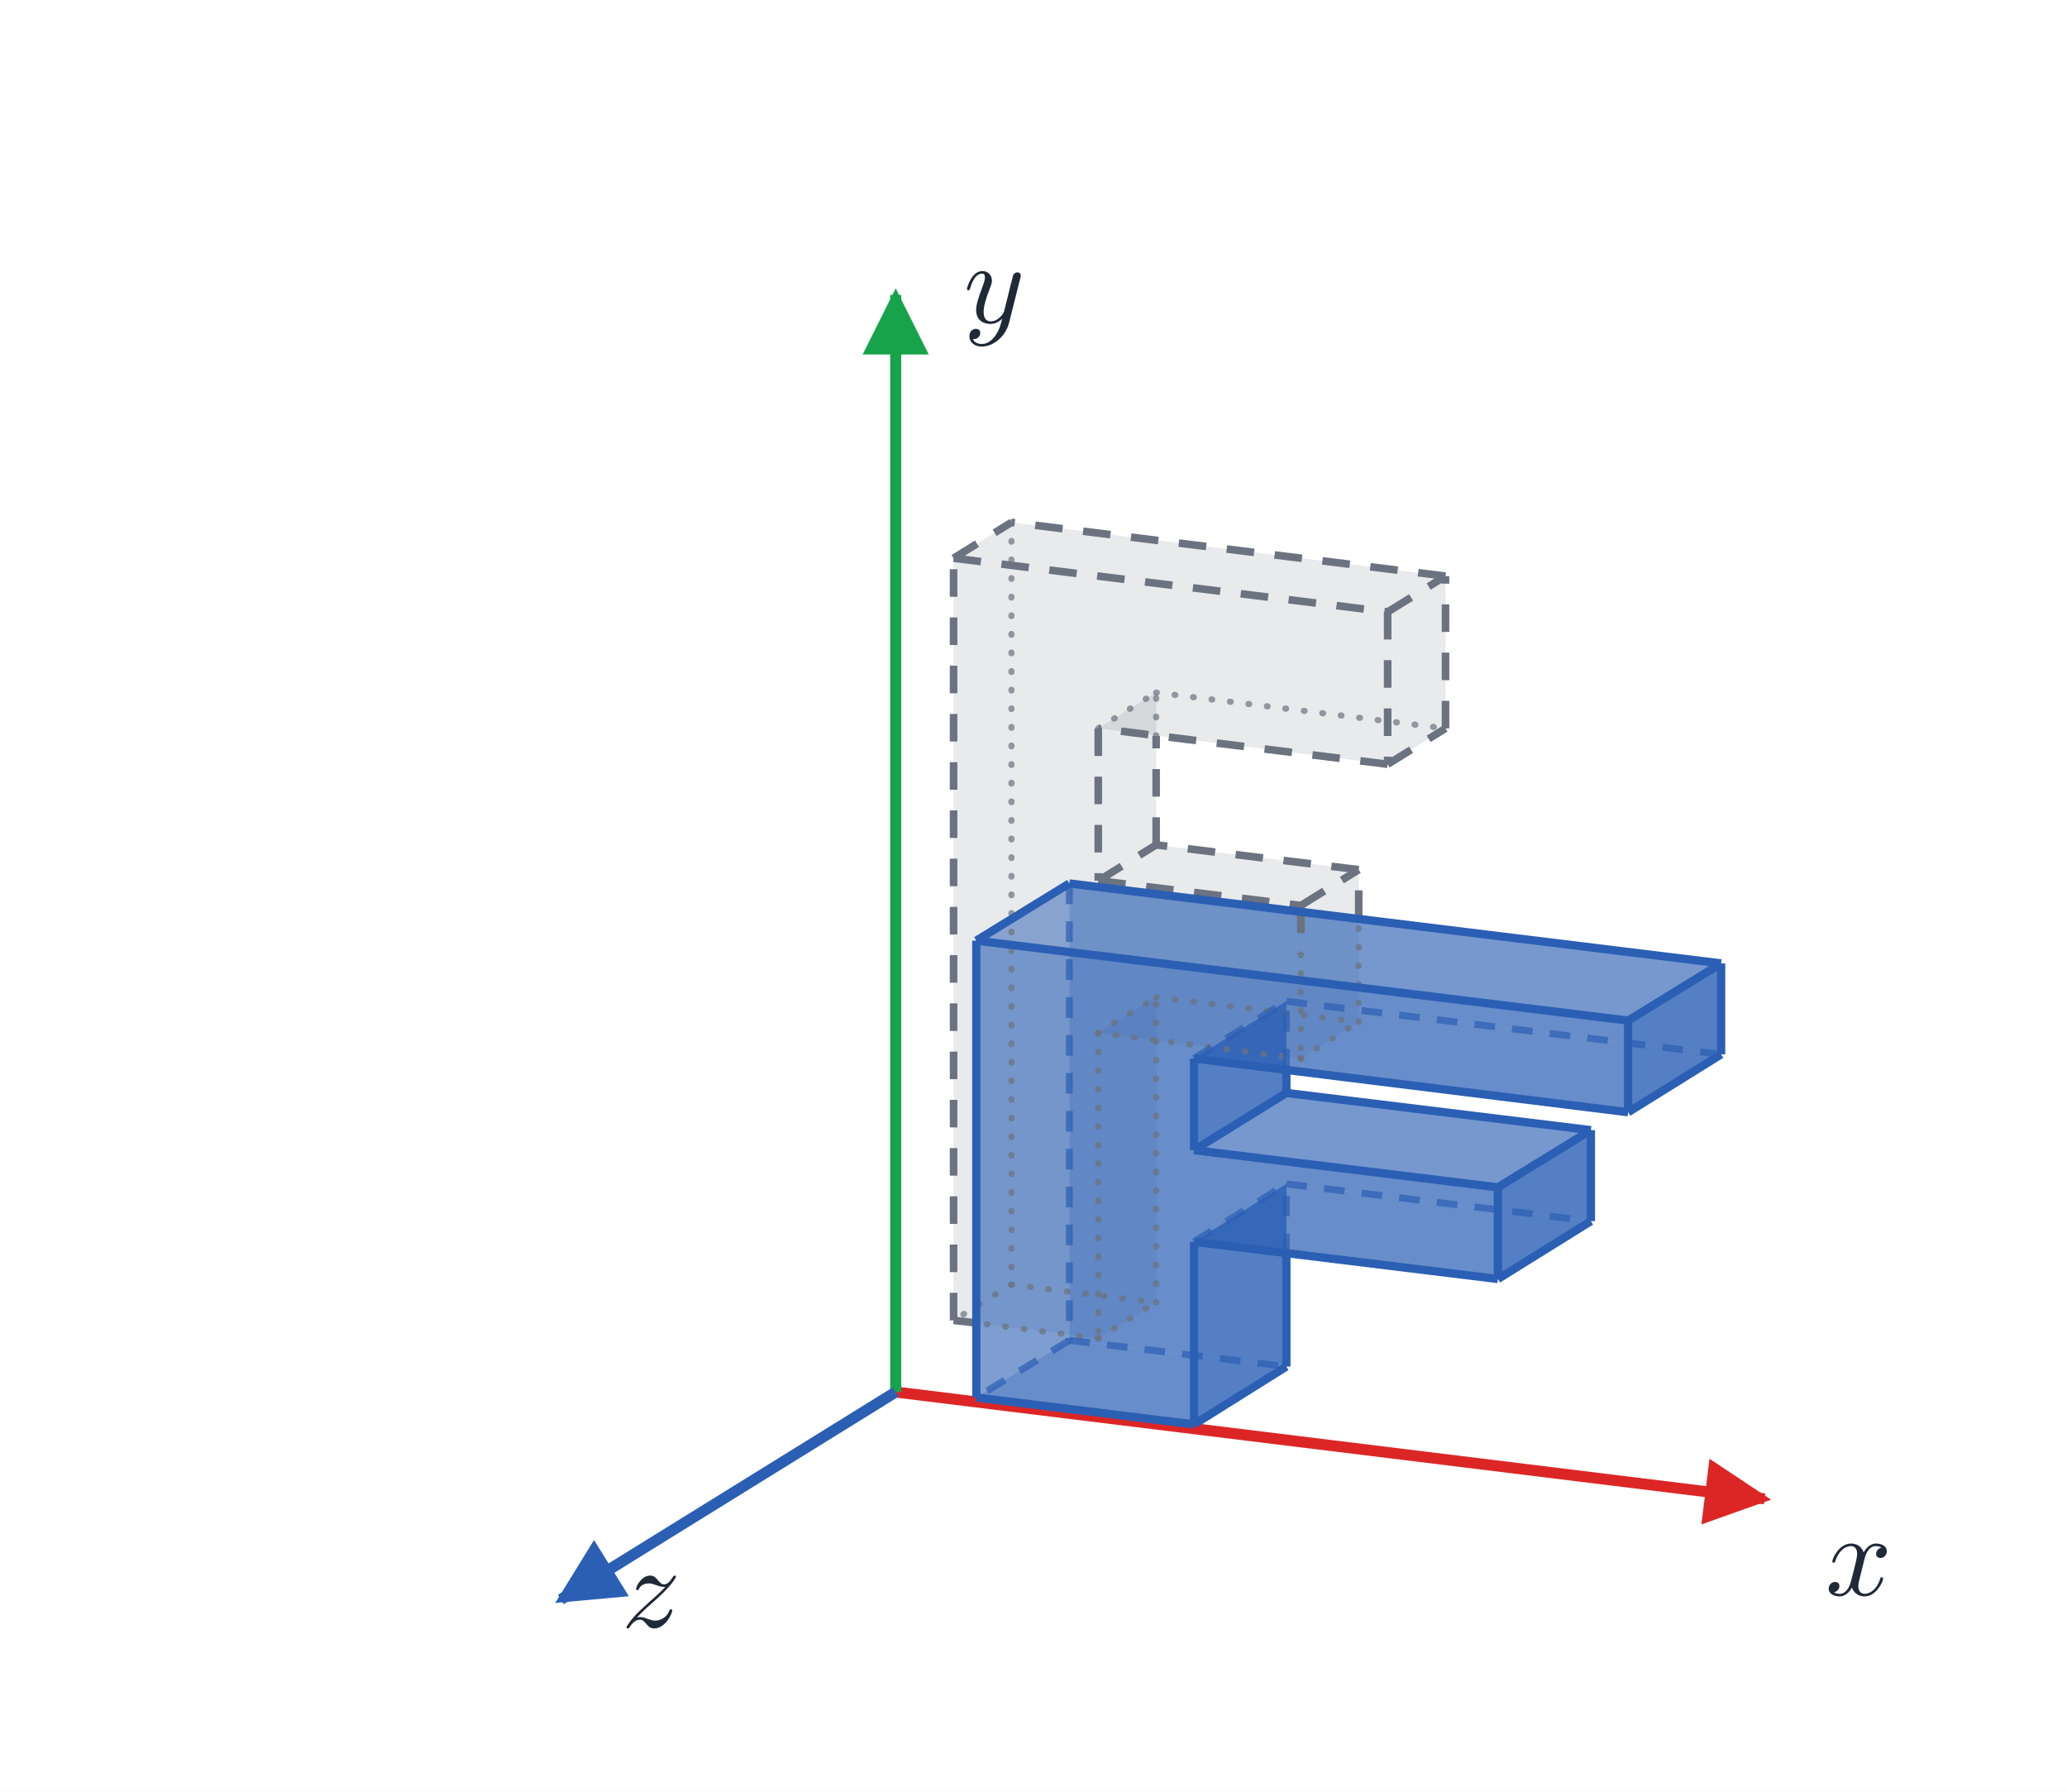
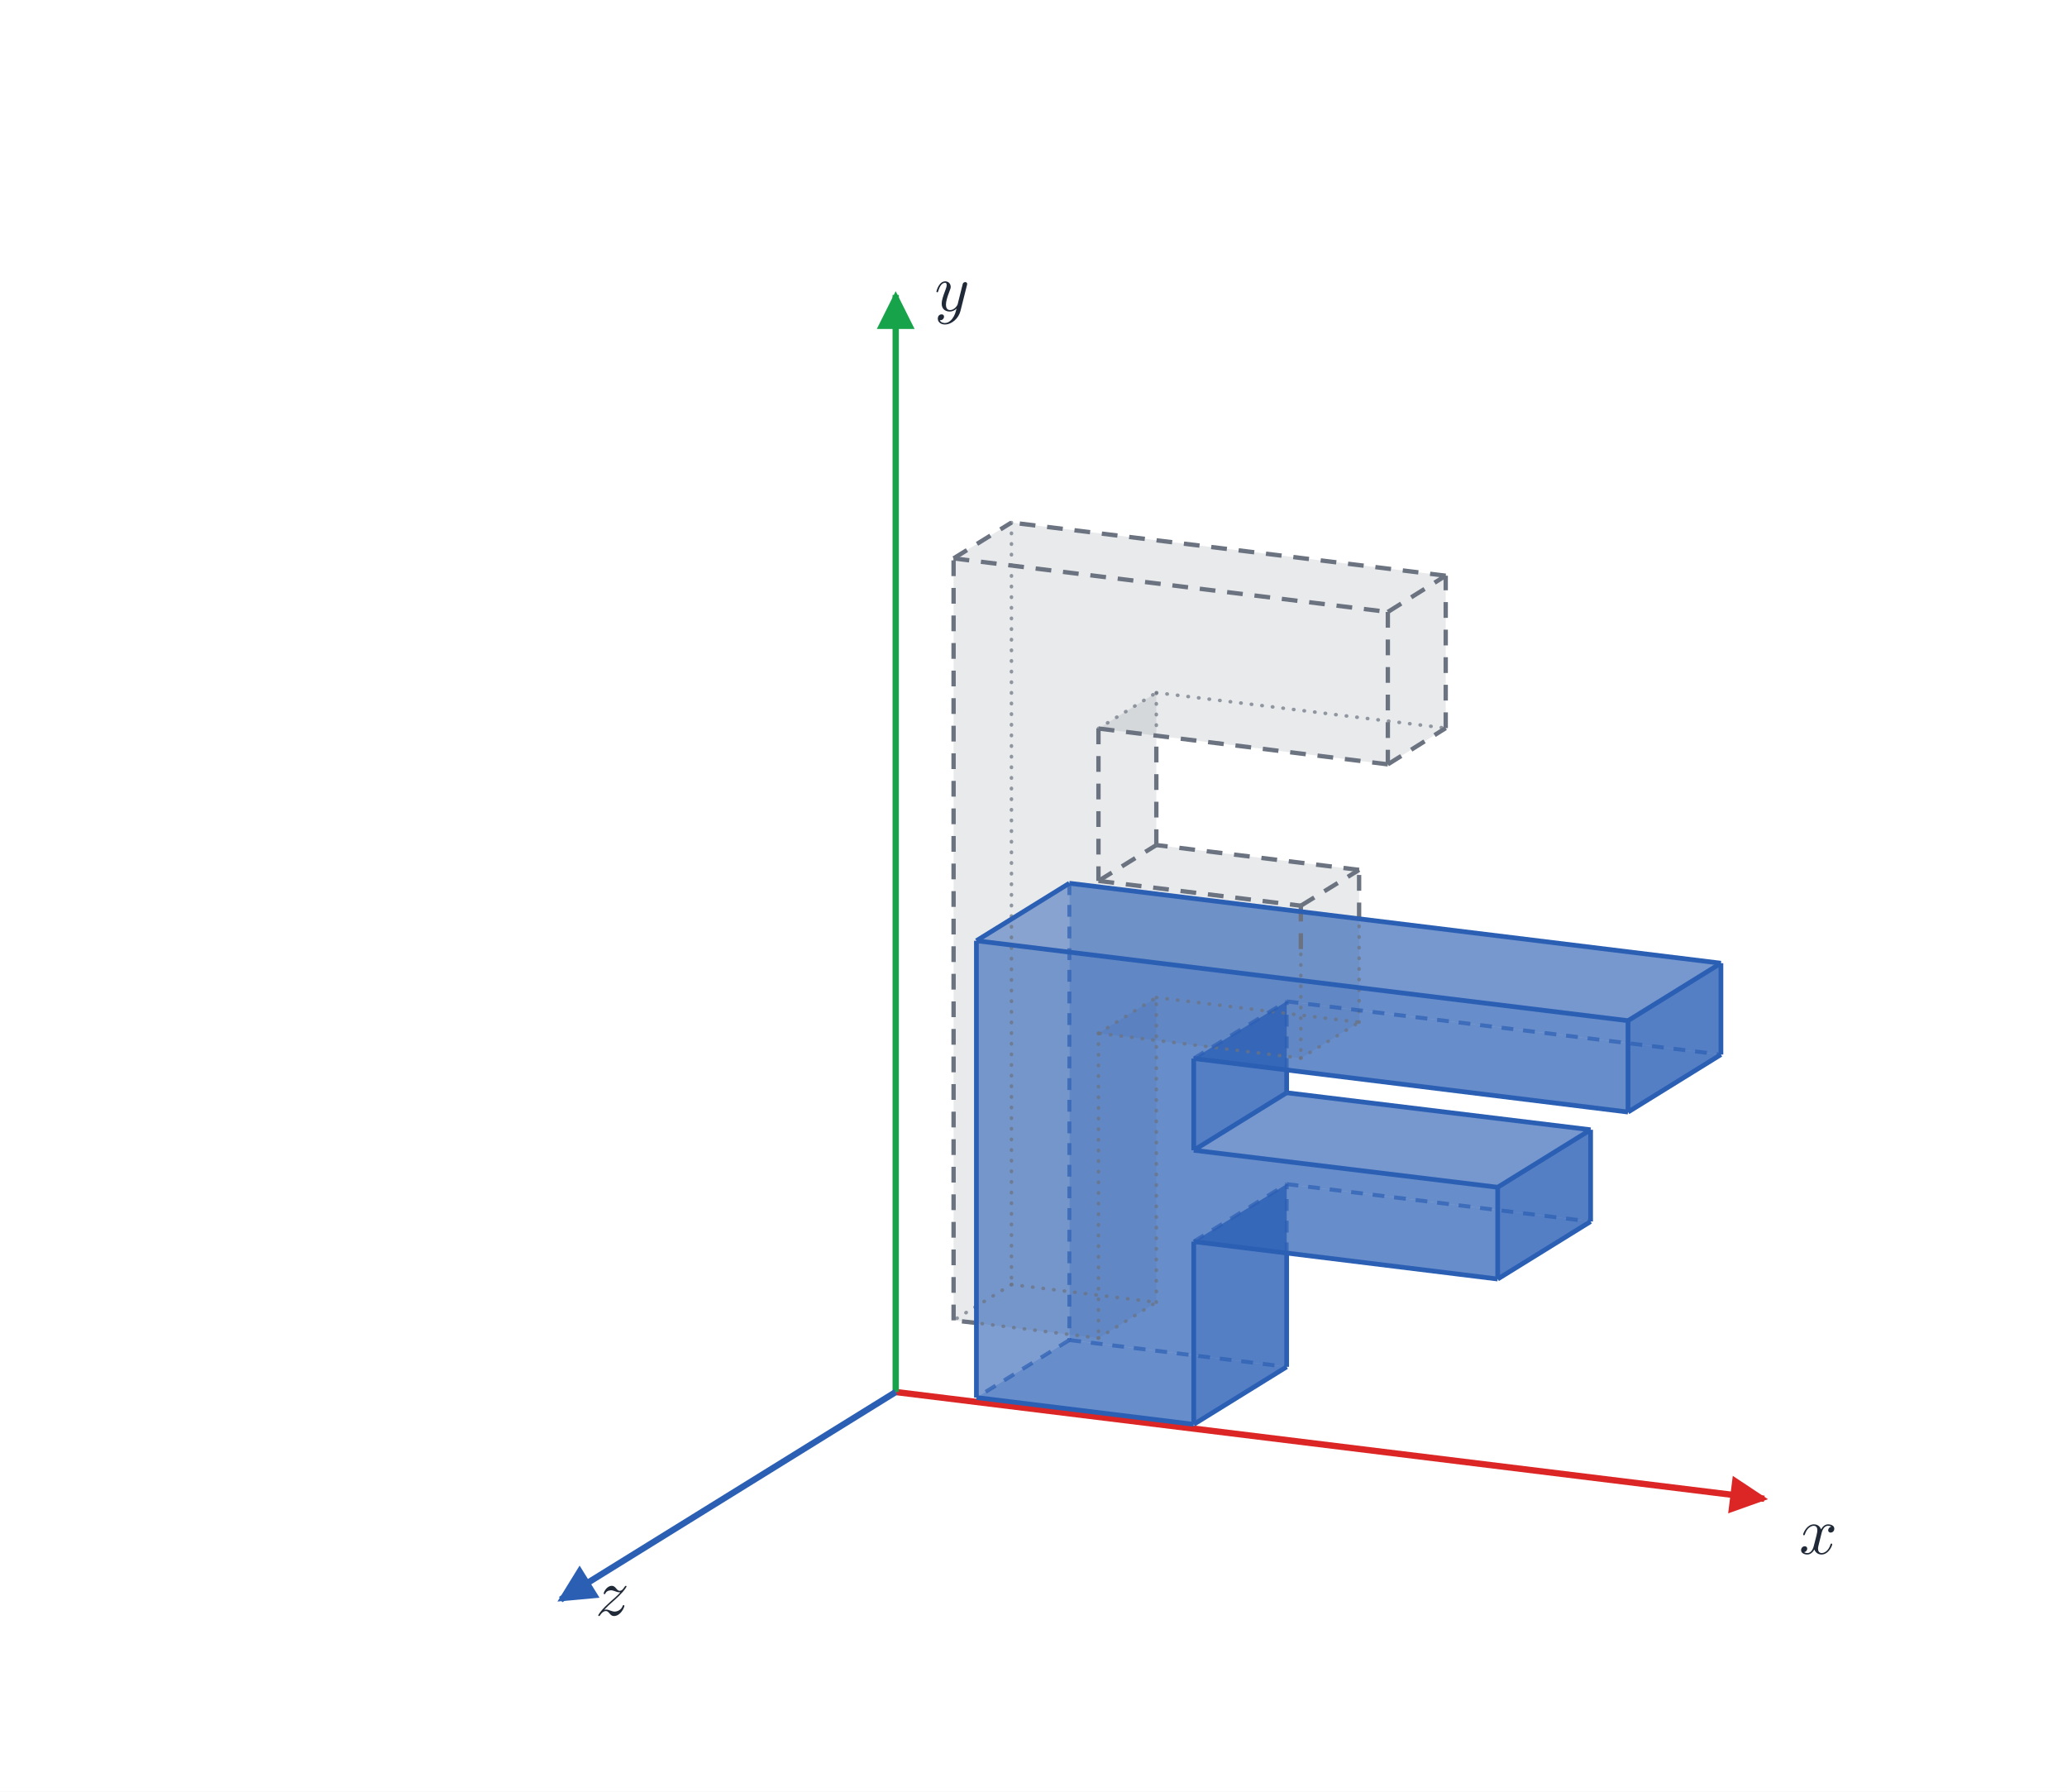
- <svg xmlns="http://www.w3.org/2000/svg" xmlns:xlink="http://www.w3.org/1999/xlink" viewBox="0 0 300 260" width="300" height="260" font-family="IBM Plex Sans, DejaVu Sans, sans-serif">
+ <svg xmlns="http://www.w3.org/2000/svg" xmlns:xlink="http://www.w3.org/1999/xlink" viewBox="0 0 525 455" width="525" height="455" font-family="IBM Plex Sans, DejaVu Sans, sans-serif">
  <defs>
    <marker id="arrow-red" viewBox="0 0 10 10" refX="9" refY="5" markerWidth="6" markerHeight="6" orient="auto-start-reverse">
      <path d="M0,0 L10,5 L0,10 z" fill="#dc2626" />
    </marker>
    <marker id="arrow-green" viewBox="0 0 10 10" refX="9" refY="5" markerWidth="6" markerHeight="6" orient="auto-start-reverse">
      <path d="M0,0 L10,5 L0,10 z" fill="#16a34a" />
    </marker>
    <marker id="arrow-blue" viewBox="0 0 10 10" refX="9" refY="5" markerWidth="6" markerHeight="6" orient="auto-start-reverse">
      <path d="M0,0 L10,5 L0,10 z" fill="#2b5fb4" />
    </marker>
    <marker id="arrow-amber" viewBox="0 0 10 10" refX="9" refY="5" markerWidth="6" markerHeight="6" orient="auto-start-reverse">
      <path d="M0,0 L10,5 L0,10 z" fill="#d97706" />
    </marker>
  </defs>
-   <rect width="300" height="260" fill="#ffffff" />
-   <polygon points="146.8,186.4 167.8,189.0 159.4,194.2 138.4,191.6" fill="#6b7280" fill-opacity="0.08" data-dark-fill-opacity="0.08" />
-   <polygon points="167.8,189.0 167.8,144.7 159.4,149.9 159.4,194.2" fill="#6b7280" fill-opacity="0.08" data-dark-fill-opacity="0.08" />
-   <polygon points="146.8,75.8 146.8,186.4 138.4,191.6 138.4,81.0" fill="#6b7280" fill-opacity="0.08" data-dark-fill-opacity="0.08" />
-   <polygon points="146.8,75.8 209.8,83.6 209.8,105.7 167.8,100.5 167.8,122.6 197.2,126.2 197.2,148.3 167.8,144.7 167.8,189.0 146.8,186.4" fill="#6b7280" fill-opacity="0.08" data-dark-fill-opacity="0.08" />
-   <polygon points="167.8,144.7 197.2,148.3 188.8,153.6 159.4,149.9" fill="#6b7280" fill-opacity="0.08" data-dark-fill-opacity="0.08" />
-   <polygon points="167.8,122.6 167.8,100.5 159.4,105.7 159.4,127.8" fill="#6b7280" fill-opacity="0.08" data-dark-fill-opacity="0.08" />
-   <polygon points="197.2,126.2 167.8,122.6 159.4,127.8 188.8,131.4" fill="#6b7280" fill-opacity="0.08" data-dark-fill-opacity="0.08" />
-   <polygon points="197.2,148.3 197.2,126.2 188.8,131.4 188.8,153.6" fill="#6b7280" fill-opacity="0.08" data-dark-fill-opacity="0.08" />
-   <polygon points="138.4,191.6 159.4,194.2 159.4,149.9 188.8,153.6 188.8,131.4 159.4,127.8 159.4,105.7 201.4,110.9 201.4,88.8 138.4,81.0" fill="#6b7280" fill-opacity="0.08" data-dark-fill-opacity="0.08" />
-   <polygon points="167.8,100.5 209.8,105.7 201.4,110.9 159.4,105.7" fill="#6b7280" fill-opacity="0.08" data-dark-fill-opacity="0.08" />
-   <polygon points="209.8,83.6 146.8,75.8 138.4,81.0 201.4,88.8" fill="#6b7280" fill-opacity="0.08" data-dark-fill-opacity="0.08" />
-   <polygon points="209.8,105.7 209.8,83.6 201.4,88.8 201.4,110.9" fill="#6b7280" fill-opacity="0.08" data-dark-fill-opacity="0.08" />
-   <polygon points="155.2,194.5 186.7,198.3 173.3,206.7 141.7,202.8" fill="#2b5fb4" fill-opacity="0.55" data-dark-fill-opacity="0.32" />
-   <polygon points="155.2,128.2 155.2,194.5 141.7,202.8 141.7,136.5" fill="#2b5fb4" fill-opacity="0.38" data-dark-fill-opacity="0.22" />
-   <polygon points="155.2,128.2 249.8,139.8 249.8,153.0 186.7,145.3 186.7,158.6 230.9,164.0 230.9,177.2 186.7,171.8 186.7,198.3 155.2,194.5" fill="#2b5fb4" fill-opacity="0.55" data-dark-fill-opacity="0.32" />
-   <polygon points="186.7,198.3 186.7,171.8 173.3,180.2 173.3,206.7" fill="#2b5fb4" fill-opacity="0.55" data-dark-fill-opacity="0.32" />
-   <polygon points="186.7,158.6 186.7,145.3 173.3,153.6 173.3,166.9" fill="#2b5fb4" fill-opacity="0.55" data-dark-fill-opacity="0.32" />
-   <polygon points="186.7,171.8 230.9,177.2 217.4,185.6 173.3,180.2" fill="#2b5fb4" fill-opacity="0.55" data-dark-fill-opacity="0.32" />
-   <polygon points="230.9,164.0 186.7,158.6 173.3,166.9 217.4,172.3" fill="#2b5fb4" fill-opacity="0.21" data-dark-fill-opacity="0.13" />
-   <polygon points="249.8,139.8 155.2,128.2 141.7,136.5 236.3,148.1" fill="#2b5fb4" fill-opacity="0.21" data-dark-fill-opacity="0.13" />
-   <polygon points="230.9,177.2 230.9,164.0 217.4,172.3 217.4,185.6" fill="#2b5fb4" fill-opacity="0.55" data-dark-fill-opacity="0.32" />
-   <polygon points="186.7,145.3 249.8,153.0 236.3,161.4 173.3,153.6" fill="#2b5fb4" fill-opacity="0.55" data-dark-fill-opacity="0.32" />
-   <polygon points="141.7,202.8 173.3,206.7 173.3,180.2 217.4,185.6 217.4,172.3 173.3,166.9 173.3,153.6 236.3,161.4 236.3,148.1 141.7,136.5" fill="#2b5fb4" fill-opacity="0.36" data-dark-fill-opacity="0.21" />
-   <polygon points="249.8,153.0 249.8,139.8 236.3,148.1 236.3,161.4" fill="#2b5fb4" fill-opacity="0.55" data-dark-fill-opacity="0.32" />
-   <line x1="130.0" y1="202.0" x2="256.1" y2="217.5" stroke="#dc2626" stroke-width="1.6" marker-end="url(#arrow-red)" />
-   <g transform="translate(264.07 231.47) scale(1.7) translate(0.5 0)" fill="#1f2937" stroke="none">
+   <rect width="525" height="455" fill="#ffffff" />
+   <polygon points="256.9,326.2 293.7,330.7 279.0,339.8 242.2,335.3" fill="#6b7280" fill-opacity="0.08" data-dark-fill-opacity="0.08" />
+   <polygon points="293.7,330.7 293.7,253.3 279.0,262.4 279.0,339.8" fill="#6b7280" fill-opacity="0.08" data-dark-fill-opacity="0.08" />
+   <polygon points="256.9,132.7 256.9,326.2 242.2,335.3 242.2,141.8" fill="#6b7280" fill-opacity="0.08" data-dark-fill-opacity="0.08" />
+   <polygon points="256.9,132.7 367.2,146.2 367.2,184.9 293.7,175.9 293.7,214.6 345.2,220.9 345.2,259.6 293.7,253.3 293.7,330.7 256.9,326.2" fill="#6b7280" fill-opacity="0.08" data-dark-fill-opacity="0.08" />
+   <polygon points="293.7,253.3 345.2,259.6 330.4,268.7 279.0,262.4" fill="#6b7280" fill-opacity="0.08" data-dark-fill-opacity="0.08" />
+   <polygon points="293.7,214.6 293.7,175.9 279.0,185.0 279.0,223.7" fill="#6b7280" fill-opacity="0.08" data-dark-fill-opacity="0.08" />
+   <polygon points="345.2,220.9 293.7,214.6 279.0,223.7 330.4,230.0" fill="#6b7280" fill-opacity="0.08" data-dark-fill-opacity="0.08" />
+   <polygon points="345.2,259.6 345.2,220.9 330.4,230.0 330.4,268.7" fill="#6b7280" fill-opacity="0.08" data-dark-fill-opacity="0.08" />
+   <polygon points="242.2,335.3 279.0,339.8 279.0,262.4 330.4,268.7 330.4,230.0 279.0,223.7 279.0,185.0 352.5,194.1 352.5,155.4 242.2,141.8" fill="#6b7280" fill-opacity="0.08" data-dark-fill-opacity="0.08" />
+   <polygon points="293.7,175.9 367.2,184.9 352.5,194.1 279.0,185.0" fill="#6b7280" fill-opacity="0.08" data-dark-fill-opacity="0.08" />
+   <polygon points="367.2,146.2 256.9,132.7 242.2,141.8 352.5,155.4" fill="#6b7280" fill-opacity="0.08" data-dark-fill-opacity="0.08" />
+   <polygon points="367.2,184.9 367.2,146.2 352.5,155.4 352.5,194.1" fill="#6b7280" fill-opacity="0.08" data-dark-fill-opacity="0.08" />
+   <polygon points="271.6,340.3 326.8,347.1 303.2,361.7 248.0,354.9" fill="#2b5fb4" fill-opacity="0.55" data-dark-fill-opacity="0.32" />
+   <polygon points="271.6,224.3 271.6,340.3 248.0,354.9 248.0,238.9" fill="#2b5fb4" fill-opacity="0.38" data-dark-fill-opacity="0.22" />
+   <polygon points="271.6,224.3 437.1,244.6 437.1,267.8 326.8,254.3 326.8,277.5 404.0,286.9 404.0,310.2 326.8,300.7 326.8,347.1 271.6,340.3" fill="#2b5fb4" fill-opacity="0.55" data-dark-fill-opacity="0.32" />
+   <polygon points="326.8,347.1 326.8,300.7 303.2,315.3 303.2,361.7" fill="#2b5fb4" fill-opacity="0.55" data-dark-fill-opacity="0.32" />
+   <polygon points="326.8,277.5 326.8,254.3 303.2,268.8 303.2,292.1" fill="#2b5fb4" fill-opacity="0.55" data-dark-fill-opacity="0.32" />
+   <polygon points="326.8,300.7 404.0,310.2 380.4,324.8 303.2,315.3" fill="#2b5fb4" fill-opacity="0.55" data-dark-fill-opacity="0.32" />
+   <polygon points="404.0,286.9 326.8,277.5 303.2,292.1 380.4,301.5" fill="#2b5fb4" fill-opacity="0.21" data-dark-fill-opacity="0.13" />
+   <polygon points="437.1,244.6 271.6,224.3 248.0,238.9 413.5,259.2" fill="#2b5fb4" fill-opacity="0.21" data-dark-fill-opacity="0.13" />
+   <polygon points="404.0,310.2 404.0,286.9 380.4,301.5 380.4,324.8" fill="#2b5fb4" fill-opacity="0.55" data-dark-fill-opacity="0.32" />
+   <polygon points="326.8,254.3 437.1,267.8 413.5,282.4 303.2,268.8" fill="#2b5fb4" fill-opacity="0.55" data-dark-fill-opacity="0.32" />
+   <polygon points="248.0,354.9 303.2,361.7 303.2,315.3 380.4,324.8 380.4,301.5 303.2,292.1 303.2,268.8 413.5,282.4 413.5,259.2 248.0,238.9" fill="#2b5fb4" fill-opacity="0.36" data-dark-fill-opacity="0.21" />
+   <polygon points="437.1,267.8 437.1,244.6 413.5,259.2 413.5,282.4" fill="#2b5fb4" fill-opacity="0.55" data-dark-fill-opacity="0.32" />
+   <line x1="227.5" y1="353.5" x2="448.1" y2="380.6" stroke="#dc2626" stroke-width="1.6" marker-end="url(#arrow-red)" />
+   <g transform="translate(456.12 394.58) scale(1.7) translate(0.5 0)" fill="#1f2937" stroke="none">
    <defs>
      <path id="m16-g0-120" d="M3.328-3.009C3.387-3.268 3.616-4.184 4.314-4.184C4.364-4.184 4.603-4.184 4.812-4.055C4.533-4.005 4.334-3.756 4.334-3.517C4.334-3.357 4.443-3.168 4.712-3.168C4.932-3.168 5.25-3.347 5.25-3.746C5.25-4.264 4.663-4.403 4.324-4.403C3.746-4.403 3.397-3.875 3.278-3.646C3.029-4.304 2.491-4.403 2.202-4.403C1.166-4.403 .598-3.118 .598-2.869C.598-2.77 .697-2.77 .717-2.77C.797-2.77 .827-2.79 .847-2.879C1.186-3.935 1.843-4.184 2.182-4.184C2.371-4.184 2.72-4.095 2.72-3.517C2.72-3.208 2.55-2.54 2.182-1.146C2.022-.528 1.674-.11 1.235-.11C1.176-.11 .946-.11 .737-.239C.986-.289 1.205-.498 1.205-.777C1.205-1.046 .986-1.126 .837-1.126C.538-1.126 .289-.867 .289-.548C.289-.09 .787 .11 1.225 .11C1.883 .11 2.242-.588 2.271-.648C2.391-.279 2.75 .11 3.347 .11C4.374 .11 4.941-1.176 4.941-1.425C4.941-1.524 4.852-1.524 4.822-1.524C4.732-1.524 4.712-1.484 4.692-1.415C4.364-.349 3.686-.11 3.367-.11C2.979-.11 2.819-.428 2.819-.767C2.819-.986 2.879-1.205 2.989-1.644L3.328-3.009Z" />
    </defs>
    <g id="m16-page1">
      <use x="0" y="0" xlink:href="#m16-g0-120" />
    </g>
  </g>
-   <line x1="130.0" y1="202.0" x2="130.0" y2="42.8" stroke="#16a34a" stroke-width="1.6" marker-end="url(#arrow-green)" />
-   <g transform="translate(139.00 46.82) scale(1.7) translate(0.5 0)" fill="#1f2937" stroke="none">
+   <line x1="227.5" y1="353.5" x2="227.5" y2="74.9" stroke="#16a34a" stroke-width="1.6" marker-end="url(#arrow-green)" />
+   <g transform="translate(236.50 78.93) scale(1.7) translate(0.5 0)" fill="#1f2937" stroke="none">
    <defs>
      <path id="m17-g0-121" d="M4.842-3.796C4.882-3.935 4.882-3.955 4.882-4.025C4.882-4.204 4.742-4.294 4.593-4.294C4.493-4.294 4.334-4.234 4.244-4.085C4.224-4.035 4.144-3.726 4.105-3.547C4.035-3.288 3.965-3.019 3.905-2.75L3.457-.956C3.417-.807 2.989-.11 2.331-.11C1.823-.11 1.714-.548 1.714-.917C1.714-1.375 1.883-1.993 2.222-2.869C2.381-3.278 2.421-3.387 2.421-3.587C2.421-4.035 2.102-4.403 1.604-4.403C.658-4.403 .289-2.959 .289-2.869C.289-2.77 .389-2.77 .408-2.77C.508-2.77 .518-2.79 .568-2.949C.837-3.885 1.235-4.184 1.574-4.184C1.654-4.184 1.823-4.184 1.823-3.866C1.823-3.616 1.724-3.357 1.654-3.168C1.255-2.112 1.076-1.544 1.076-1.076C1.076-.189 1.704 .11 2.291 .11C2.68 .11 3.019-.06 3.298-.339C3.168 .179 3.049 .667 2.65 1.196C2.391 1.534 2.012 1.823 1.554 1.823C1.415 1.823 .966 1.793 .797 1.405C.956 1.405 1.086 1.405 1.225 1.285C1.325 1.196 1.425 1.066 1.425 .877C1.425 .568 1.156 .528 1.056 .528C.827 .528 .498 .687 .498 1.176C.498 1.674 .936 2.042 1.554 2.042C2.58 2.042 3.606 1.136 3.885 .01L4.842-3.796Z" />
    </defs>
    <g id="m17-page1">
      <use x="0" y="0" xlink:href="#m17-g0-121" />
    </g>
  </g>
-   <line x1="130.0" y1="202.0" x2="81.4" y2="232.1" stroke="#2b5fb4" stroke-width="1.6" marker-end="url(#arrow-blue)" />
-   <g transform="translate(89.35 236.12) scale(1.7) translate(0.5 0)" fill="#1f2937" stroke="none">
+   <line x1="227.5" y1="353.5" x2="142.4" y2="406.2" stroke="#2b5fb4" stroke-width="1.6" marker-end="url(#arrow-blue)" />
+   <g transform="translate(150.37 410.20) scale(1.7) translate(0.5 0)" fill="#1f2937" stroke="none">
    <defs>
      <path id="m18-g0-122" d="M1.325-.827C1.863-1.405 2.152-1.654 2.511-1.963C2.511-1.973 3.128-2.501 3.487-2.859C4.433-3.786 4.653-4.264 4.653-4.304C4.653-4.403 4.563-4.403 4.543-4.403C4.473-4.403 4.443-4.384 4.394-4.294C4.095-3.816 3.885-3.656 3.646-3.656S3.288-3.806 3.138-3.975C2.949-4.204 2.78-4.403 2.451-4.403C1.704-4.403 1.245-3.477 1.245-3.268C1.245-3.218 1.275-3.158 1.365-3.158S1.474-3.208 1.494-3.268C1.684-3.726 2.262-3.736 2.341-3.736C2.55-3.736 2.74-3.666 2.969-3.587C3.367-3.437 3.477-3.437 3.736-3.437C3.377-3.009 2.54-2.291 2.351-2.132L1.455-1.295C.777-.628 .428-.06 .428 .01C.428 .11 .528 .11 .548 .11C.628 .11 .648 .09 .707-.02C.936-.369 1.235-.638 1.554-.638C1.783-.638 1.883-.548 2.132-.259C2.301-.05 2.481 .11 2.77 .11C3.756 .11 4.334-1.156 4.334-1.425C4.334-1.474 4.294-1.524 4.214-1.524C4.125-1.524 4.105-1.465 4.075-1.395C3.846-.747 3.208-.558 2.879-.558C2.68-.558 2.501-.618 2.291-.687C1.953-.817 1.803-.857 1.594-.857C1.574-.857 1.415-.857 1.325-.827Z" />
    </defs>
    <g id="m18-page1">
      <use x="0" y="0" xlink:href="#m18-g0-122" />
    </g>
  </g>
-   <line x1="159.4" y1="194.2" x2="141.9" y2="192.0" stroke="#6b7280" stroke-width="0.9" stroke-dasharray="0.1 2.6" stroke-linecap="round" stroke-opacity="0.7" />
-   <line x1="159.4" y1="149.9" x2="159.4" y2="194.2" stroke="#6b7280" stroke-width="0.9" stroke-dasharray="0.1 2.6" stroke-linecap="round" stroke-opacity="0.7" />
-   <line x1="188.8" y1="153.6" x2="159.4" y2="149.9" stroke="#6b7280" stroke-width="0.9" stroke-dasharray="0.1 2.6" stroke-linecap="round" stroke-opacity="0.7" />
-   <line x1="188.8" y1="138.5" x2="188.8" y2="153.6" stroke="#6b7280" stroke-width="0.9" stroke-dasharray="0.1 2.6" stroke-linecap="round" stroke-opacity="0.7" />
-   <line x1="146.8" y1="75.8" x2="146.8" y2="186.4" stroke="#6b7280" stroke-width="0.9" stroke-dasharray="0.1 2.6" stroke-linecap="round" stroke-opacity="0.7" />
-   <line x1="167.8" y1="100.5" x2="209.8" y2="105.7" stroke="#6b7280" stroke-width="0.9" stroke-dasharray="0.1 2.6" stroke-linecap="round" stroke-opacity="0.7" />
-   <line x1="167.8" y1="106.8" x2="167.8" y2="100.5" stroke="#6b7280" stroke-width="0.9" stroke-dasharray="0.1 2.6" stroke-linecap="round" stroke-opacity="0.7" />
-   <line x1="197.2" y1="148.3" x2="197.2" y2="133.2" stroke="#6b7280" stroke-width="0.9" stroke-dasharray="0.1 2.6" stroke-linecap="round" stroke-opacity="0.7" />
-   <line x1="167.8" y1="144.7" x2="197.2" y2="148.3" stroke="#6b7280" stroke-width="0.9" stroke-dasharray="0.1 2.6" stroke-linecap="round" stroke-opacity="0.7" />
-   <line x1="167.8" y1="189.0" x2="167.8" y2="144.7" stroke="#6b7280" stroke-width="0.9" stroke-dasharray="0.1 2.6" stroke-linecap="round" stroke-opacity="0.7" />
-   <line x1="146.8" y1="186.4" x2="167.8" y2="189.0" stroke="#6b7280" stroke-width="0.9" stroke-dasharray="0.1 2.6" stroke-linecap="round" stroke-opacity="0.7" />
-   <line x1="146.8" y1="186.4" x2="138.4" y2="191.6" stroke="#6b7280" stroke-width="0.9" stroke-dasharray="0.1 2.6" stroke-linecap="round" stroke-opacity="0.7" />
-   <line x1="159.4" y1="194.2" x2="167.8" y2="189.0" stroke="#6b7280" stroke-width="0.9" stroke-dasharray="0.1 2.6" stroke-linecap="round" stroke-opacity="0.7" />
-   <line x1="159.4" y1="149.9" x2="167.8" y2="144.7" stroke="#6b7280" stroke-width="0.9" stroke-dasharray="0.1 2.6" stroke-linecap="round" stroke-opacity="0.7" />
-   <line x1="188.8" y1="153.6" x2="197.2" y2="148.3" stroke="#6b7280" stroke-width="0.9" stroke-dasharray="0.1 2.6" stroke-linecap="round" stroke-opacity="0.7" />
-   <line x1="159.4" y1="105.7" x2="167.8" y2="100.5" stroke="#6b7280" stroke-width="0.9" stroke-dasharray="0.1 2.6" stroke-linecap="round" stroke-opacity="0.7" />
-   <line x1="138.4" y1="191.6" x2="138.4" y2="81.0" stroke="#6b7280" stroke-width="1.1" stroke-dasharray="4 3" />
-   <line x1="141.9" y1="192.0" x2="138.4" y2="191.6" stroke="#6b7280" stroke-width="1.1" stroke-dasharray="4 3" />
-   <line x1="188.8" y1="131.4" x2="188.8" y2="138.5" stroke="#6b7280" stroke-width="1.1" stroke-dasharray="4 3" />
-   <line x1="159.4" y1="127.8" x2="188.8" y2="131.4" stroke="#6b7280" stroke-width="1.1" stroke-dasharray="4 3" />
-   <line x1="159.4" y1="105.7" x2="159.4" y2="127.8" stroke="#6b7280" stroke-width="1.1" stroke-dasharray="4 3" />
-   <line x1="201.4" y1="110.9" x2="159.4" y2="105.7" stroke="#6b7280" stroke-width="1.1" stroke-dasharray="4 3" />
-   <line x1="201.4" y1="88.8" x2="201.4" y2="110.9" stroke="#6b7280" stroke-width="1.1" stroke-dasharray="4 3" />
-   <line x1="138.4" y1="81.0" x2="201.4" y2="88.8" stroke="#6b7280" stroke-width="1.1" stroke-dasharray="4 3" />
-   <line x1="209.8" y1="83.6" x2="146.8" y2="75.8" stroke="#6b7280" stroke-width="1.1" stroke-dasharray="4 3" />
-   <line x1="209.8" y1="105.7" x2="209.8" y2="83.6" stroke="#6b7280" stroke-width="1.1" stroke-dasharray="4 3" />
-   <line x1="167.8" y1="122.6" x2="167.8" y2="106.8" stroke="#6b7280" stroke-width="1.1" stroke-dasharray="4 3" />
-   <line x1="197.2" y1="126.2" x2="167.8" y2="122.6" stroke="#6b7280" stroke-width="1.1" stroke-dasharray="4 3" />
-   <line x1="197.2" y1="133.2" x2="197.2" y2="126.2" stroke="#6b7280" stroke-width="1.1" stroke-dasharray="4 3" />
-   <line x1="188.8" y1="131.4" x2="197.2" y2="126.2" stroke="#6b7280" stroke-width="1.1" stroke-dasharray="4 3" />
-   <line x1="159.4" y1="127.8" x2="167.8" y2="122.6" stroke="#6b7280" stroke-width="1.1" stroke-dasharray="4 3" />
-   <line x1="201.4" y1="110.9" x2="209.8" y2="105.7" stroke="#6b7280" stroke-width="1.1" stroke-dasharray="4 3" />
-   <line x1="201.4" y1="88.8" x2="209.8" y2="83.6" stroke="#6b7280" stroke-width="1.1" stroke-dasharray="4 3" />
-   <line x1="138.4" y1="81.0" x2="146.8" y2="75.8" stroke="#6b7280" stroke-width="1.1" stroke-dasharray="4 3" />
-   <line x1="155.2" y1="128.2" x2="155.2" y2="194.5" stroke="#2b5fb4" stroke-width="1.0" stroke-dasharray="3 2.5" stroke-opacity="0.7" />
-   <line x1="186.7" y1="145.3" x2="249.8" y2="153.0" stroke="#2b5fb4" stroke-width="1.0" stroke-dasharray="3 2.5" stroke-opacity="0.7" />
-   <line x1="186.7" y1="155.2" x2="186.7" y2="145.3" stroke="#2b5fb4" stroke-width="1.0" stroke-dasharray="3 2.5" stroke-opacity="0.7" />
-   <line x1="186.7" y1="171.8" x2="230.9" y2="177.2" stroke="#2b5fb4" stroke-width="1.0" stroke-dasharray="3 2.5" stroke-opacity="0.7" />
-   <line x1="186.7" y1="182.0" x2="186.7" y2="171.8" stroke="#2b5fb4" stroke-width="1.0" stroke-dasharray="3 2.5" stroke-opacity="0.7" />
-   <line x1="155.2" y1="194.5" x2="186.7" y2="198.3" stroke="#2b5fb4" stroke-width="1.0" stroke-dasharray="3 2.5" stroke-opacity="0.7" />
-   <line x1="155.2" y1="194.5" x2="141.7" y2="202.8" stroke="#2b5fb4" stroke-width="1.0" stroke-dasharray="3 2.5" stroke-opacity="0.7" />
-   <line x1="173.3" y1="180.2" x2="186.7" y2="171.8" stroke="#2b5fb4" stroke-width="1.0" stroke-dasharray="3 2.5" stroke-opacity="0.7" />
-   <line x1="173.3" y1="153.6" x2="186.7" y2="145.3" stroke="#2b5fb4" stroke-width="1.0" stroke-dasharray="3 2.5" stroke-opacity="0.7" />
-   <line x1="141.7" y1="202.8" x2="141.7" y2="136.5" stroke="#2b5fb4" stroke-width="1.2" />
-   <line x1="173.3" y1="206.7" x2="141.7" y2="202.8" stroke="#2b5fb4" stroke-width="1.2" />
-   <line x1="173.3" y1="180.2" x2="173.3" y2="206.7" stroke="#2b5fb4" stroke-width="1.2" />
-   <line x1="217.4" y1="185.6" x2="173.3" y2="180.2" stroke="#2b5fb4" stroke-width="1.2" />
-   <line x1="217.4" y1="172.3" x2="217.4" y2="185.6" stroke="#2b5fb4" stroke-width="1.2" />
-   <line x1="173.3" y1="166.9" x2="217.4" y2="172.3" stroke="#2b5fb4" stroke-width="1.2" />
-   <line x1="173.3" y1="153.6" x2="173.3" y2="166.9" stroke="#2b5fb4" stroke-width="1.2" />
-   <line x1="236.3" y1="161.4" x2="173.3" y2="153.6" stroke="#2b5fb4" stroke-width="1.2" />
-   <line x1="236.3" y1="148.1" x2="236.3" y2="161.4" stroke="#2b5fb4" stroke-width="1.2" />
-   <line x1="141.7" y1="136.5" x2="236.3" y2="148.1" stroke="#2b5fb4" stroke-width="1.2" />
-   <line x1="249.8" y1="139.8" x2="155.2" y2="128.2" stroke="#2b5fb4" stroke-width="1.2" />
-   <line x1="249.8" y1="153.0" x2="249.8" y2="139.8" stroke="#2b5fb4" stroke-width="1.2" />
-   <line x1="186.7" y1="158.6" x2="186.7" y2="155.2" stroke="#2b5fb4" stroke-width="1.2" />
-   <line x1="230.9" y1="164.0" x2="186.7" y2="158.6" stroke="#2b5fb4" stroke-width="1.2" />
-   <line x1="230.9" y1="177.2" x2="230.9" y2="164.0" stroke="#2b5fb4" stroke-width="1.2" />
-   <line x1="186.7" y1="198.3" x2="186.7" y2="182.0" stroke="#2b5fb4" stroke-width="1.2" />
-   <line x1="173.3" y1="206.7" x2="186.7" y2="198.3" stroke="#2b5fb4" stroke-width="1.2" />
-   <line x1="217.4" y1="185.6" x2="230.9" y2="177.2" stroke="#2b5fb4" stroke-width="1.2" />
-   <line x1="217.4" y1="172.3" x2="230.9" y2="164.0" stroke="#2b5fb4" stroke-width="1.2" />
-   <line x1="173.3" y1="166.9" x2="186.7" y2="158.6" stroke="#2b5fb4" stroke-width="1.2" />
-   <line x1="236.3" y1="161.4" x2="249.8" y2="153.0" stroke="#2b5fb4" stroke-width="1.2" />
-   <line x1="236.3" y1="148.1" x2="249.8" y2="139.8" stroke="#2b5fb4" stroke-width="1.2" />
-   <line x1="141.7" y1="136.5" x2="155.2" y2="128.2" stroke="#2b5fb4" stroke-width="1.2" />
+   <line x1="279.0" y1="339.8" x2="248.3" y2="336.0" stroke="#6b7280" stroke-width="0.9" stroke-dasharray="0.1 2.6" stroke-linecap="round" stroke-opacity="0.7" />
+   <line x1="279.0" y1="262.4" x2="279.0" y2="339.8" stroke="#6b7280" stroke-width="0.9" stroke-dasharray="0.1 2.6" stroke-linecap="round" stroke-opacity="0.7" />
+   <line x1="330.4" y1="268.7" x2="279.0" y2="262.4" stroke="#6b7280" stroke-width="0.9" stroke-dasharray="0.1 2.6" stroke-linecap="round" stroke-opacity="0.7" />
+   <line x1="330.4" y1="242.3" x2="330.4" y2="268.7" stroke="#6b7280" stroke-width="0.9" stroke-dasharray="0.1 2.6" stroke-linecap="round" stroke-opacity="0.7" />
+   <line x1="256.9" y1="132.7" x2="256.9" y2="326.2" stroke="#6b7280" stroke-width="0.9" stroke-dasharray="0.1 2.6" stroke-linecap="round" stroke-opacity="0.7" />
+   <line x1="293.7" y1="175.9" x2="367.2" y2="184.9" stroke="#6b7280" stroke-width="0.9" stroke-dasharray="0.1 2.6" stroke-linecap="round" stroke-opacity="0.7" />
+   <line x1="293.7" y1="186.9" x2="293.7" y2="175.9" stroke="#6b7280" stroke-width="0.9" stroke-dasharray="0.1 2.6" stroke-linecap="round" stroke-opacity="0.7" />
+   <line x1="345.2" y1="259.6" x2="345.2" y2="233.2" stroke="#6b7280" stroke-width="0.9" stroke-dasharray="0.1 2.6" stroke-linecap="round" stroke-opacity="0.7" />
+   <line x1="293.7" y1="253.3" x2="345.2" y2="259.6" stroke="#6b7280" stroke-width="0.9" stroke-dasharray="0.1 2.6" stroke-linecap="round" stroke-opacity="0.7" />
+   <line x1="293.7" y1="330.7" x2="293.7" y2="253.3" stroke="#6b7280" stroke-width="0.9" stroke-dasharray="0.1 2.6" stroke-linecap="round" stroke-opacity="0.7" />
+   <line x1="256.9" y1="326.2" x2="293.7" y2="330.7" stroke="#6b7280" stroke-width="0.9" stroke-dasharray="0.1 2.6" stroke-linecap="round" stroke-opacity="0.7" />
+   <line x1="256.9" y1="326.2" x2="242.2" y2="335.3" stroke="#6b7280" stroke-width="0.9" stroke-dasharray="0.1 2.6" stroke-linecap="round" stroke-opacity="0.7" />
+   <line x1="279.0" y1="339.8" x2="293.7" y2="330.7" stroke="#6b7280" stroke-width="0.9" stroke-dasharray="0.1 2.6" stroke-linecap="round" stroke-opacity="0.7" />
+   <line x1="279.0" y1="262.4" x2="293.7" y2="253.3" stroke="#6b7280" stroke-width="0.9" stroke-dasharray="0.1 2.6" stroke-linecap="round" stroke-opacity="0.7" />
+   <line x1="330.4" y1="268.7" x2="345.2" y2="259.6" stroke="#6b7280" stroke-width="0.9" stroke-dasharray="0.1 2.6" stroke-linecap="round" stroke-opacity="0.7" />
+   <line x1="279.0" y1="185.0" x2="293.7" y2="175.9" stroke="#6b7280" stroke-width="0.9" stroke-dasharray="0.1 2.6" stroke-linecap="round" stroke-opacity="0.7" />
+   <line x1="242.2" y1="335.3" x2="242.2" y2="141.8" stroke="#6b7280" stroke-width="1.1" stroke-dasharray="4 3" />
+   <line x1="248.3" y1="336.0" x2="242.2" y2="335.3" stroke="#6b7280" stroke-width="1.1" stroke-dasharray="4 3" />
+   <line x1="330.4" y1="230.0" x2="330.4" y2="242.3" stroke="#6b7280" stroke-width="1.1" stroke-dasharray="4 3" />
+   <line x1="279.0" y1="223.7" x2="330.4" y2="230.0" stroke="#6b7280" stroke-width="1.1" stroke-dasharray="4 3" />
+   <line x1="279.0" y1="185.0" x2="279.0" y2="223.7" stroke="#6b7280" stroke-width="1.1" stroke-dasharray="4 3" />
+   <line x1="352.5" y1="194.1" x2="279.0" y2="185.0" stroke="#6b7280" stroke-width="1.1" stroke-dasharray="4 3" />
+   <line x1="352.5" y1="155.4" x2="352.5" y2="194.1" stroke="#6b7280" stroke-width="1.1" stroke-dasharray="4 3" />
+   <line x1="242.2" y1="141.8" x2="352.5" y2="155.4" stroke="#6b7280" stroke-width="1.1" stroke-dasharray="4 3" />
+   <line x1="367.2" y1="146.2" x2="256.9" y2="132.7" stroke="#6b7280" stroke-width="1.1" stroke-dasharray="4 3" />
+   <line x1="367.2" y1="184.9" x2="367.2" y2="146.2" stroke="#6b7280" stroke-width="1.1" stroke-dasharray="4 3" />
+   <line x1="293.7" y1="214.6" x2="293.7" y2="186.9" stroke="#6b7280" stroke-width="1.1" stroke-dasharray="4 3" />
+   <line x1="345.2" y1="220.9" x2="293.7" y2="214.6" stroke="#6b7280" stroke-width="1.1" stroke-dasharray="4 3" />
+   <line x1="345.2" y1="233.2" x2="345.2" y2="220.9" stroke="#6b7280" stroke-width="1.1" stroke-dasharray="4 3" />
+   <line x1="330.4" y1="230.0" x2="345.2" y2="220.9" stroke="#6b7280" stroke-width="1.1" stroke-dasharray="4 3" />
+   <line x1="279.0" y1="223.7" x2="293.7" y2="214.6" stroke="#6b7280" stroke-width="1.1" stroke-dasharray="4 3" />
+   <line x1="352.5" y1="194.1" x2="367.2" y2="184.9" stroke="#6b7280" stroke-width="1.1" stroke-dasharray="4 3" />
+   <line x1="352.5" y1="155.4" x2="367.2" y2="146.2" stroke="#6b7280" stroke-width="1.1" stroke-dasharray="4 3" />
+   <line x1="242.2" y1="141.8" x2="256.9" y2="132.7" stroke="#6b7280" stroke-width="1.1" stroke-dasharray="4 3" />
+   <line x1="271.6" y1="224.3" x2="271.6" y2="340.3" stroke="#2b5fb4" stroke-width="1.0" stroke-dasharray="3 2.5" stroke-opacity="0.7" />
+   <line x1="326.8" y1="254.3" x2="437.1" y2="267.8" stroke="#2b5fb4" stroke-width="1.0" stroke-dasharray="3 2.5" stroke-opacity="0.7" />
+   <line x1="326.8" y1="271.7" x2="326.8" y2="254.3" stroke="#2b5fb4" stroke-width="1.0" stroke-dasharray="3 2.5" stroke-opacity="0.7" />
+   <line x1="326.8" y1="300.7" x2="404.0" y2="310.2" stroke="#2b5fb4" stroke-width="1.0" stroke-dasharray="3 2.5" stroke-opacity="0.7" />
+   <line x1="326.8" y1="318.5" x2="326.8" y2="300.7" stroke="#2b5fb4" stroke-width="1.0" stroke-dasharray="3 2.5" stroke-opacity="0.7" />
+   <line x1="271.6" y1="340.3" x2="326.8" y2="347.1" stroke="#2b5fb4" stroke-width="1.0" stroke-dasharray="3 2.5" stroke-opacity="0.7" />
+   <line x1="271.6" y1="340.3" x2="248.0" y2="354.9" stroke="#2b5fb4" stroke-width="1.0" stroke-dasharray="3 2.5" stroke-opacity="0.7" />
+   <line x1="303.2" y1="315.3" x2="326.8" y2="300.7" stroke="#2b5fb4" stroke-width="1.0" stroke-dasharray="3 2.5" stroke-opacity="0.7" />
+   <line x1="303.2" y1="268.8" x2="326.8" y2="254.3" stroke="#2b5fb4" stroke-width="1.0" stroke-dasharray="3 2.5" stroke-opacity="0.7" />
+   <line x1="248.0" y1="354.9" x2="248.0" y2="238.9" stroke="#2b5fb4" stroke-width="1.2" />
+   <line x1="303.2" y1="361.7" x2="248.0" y2="354.9" stroke="#2b5fb4" stroke-width="1.2" />
+   <line x1="303.2" y1="315.3" x2="303.2" y2="361.7" stroke="#2b5fb4" stroke-width="1.2" />
+   <line x1="380.4" y1="324.8" x2="303.2" y2="315.3" stroke="#2b5fb4" stroke-width="1.2" />
+   <line x1="380.4" y1="301.5" x2="380.4" y2="324.8" stroke="#2b5fb4" stroke-width="1.2" />
+   <line x1="303.2" y1="292.1" x2="380.4" y2="301.5" stroke="#2b5fb4" stroke-width="1.2" />
+   <line x1="303.2" y1="268.8" x2="303.2" y2="292.1" stroke="#2b5fb4" stroke-width="1.2" />
+   <line x1="413.5" y1="282.4" x2="303.2" y2="268.8" stroke="#2b5fb4" stroke-width="1.2" />
+   <line x1="413.5" y1="259.2" x2="413.5" y2="282.4" stroke="#2b5fb4" stroke-width="1.2" />
+   <line x1="248.0" y1="238.9" x2="413.5" y2="259.2" stroke="#2b5fb4" stroke-width="1.2" />
+   <line x1="437.1" y1="244.6" x2="271.6" y2="224.3" stroke="#2b5fb4" stroke-width="1.2" />
+   <line x1="437.1" y1="267.8" x2="437.1" y2="244.6" stroke="#2b5fb4" stroke-width="1.2" />
+   <line x1="326.8" y1="277.5" x2="326.8" y2="271.7" stroke="#2b5fb4" stroke-width="1.2" />
+   <line x1="404.0" y1="286.9" x2="326.8" y2="277.5" stroke="#2b5fb4" stroke-width="1.2" />
+   <line x1="404.0" y1="310.2" x2="404.0" y2="286.9" stroke="#2b5fb4" stroke-width="1.2" />
+   <line x1="326.8" y1="347.1" x2="326.8" y2="318.5" stroke="#2b5fb4" stroke-width="1.2" />
+   <line x1="303.2" y1="361.7" x2="326.8" y2="347.1" stroke="#2b5fb4" stroke-width="1.2" />
+   <line x1="380.4" y1="324.8" x2="404.0" y2="310.2" stroke="#2b5fb4" stroke-width="1.2" />
+   <line x1="380.4" y1="301.5" x2="404.0" y2="286.9" stroke="#2b5fb4" stroke-width="1.2" />
+   <line x1="303.2" y1="292.1" x2="326.8" y2="277.5" stroke="#2b5fb4" stroke-width="1.2" />
+   <line x1="413.5" y1="282.4" x2="437.1" y2="267.8" stroke="#2b5fb4" stroke-width="1.2" />
+   <line x1="413.5" y1="259.2" x2="437.1" y2="244.6" stroke="#2b5fb4" stroke-width="1.2" />
+   <line x1="248.0" y1="238.9" x2="271.6" y2="224.3" stroke="#2b5fb4" stroke-width="1.2" />
</svg>
